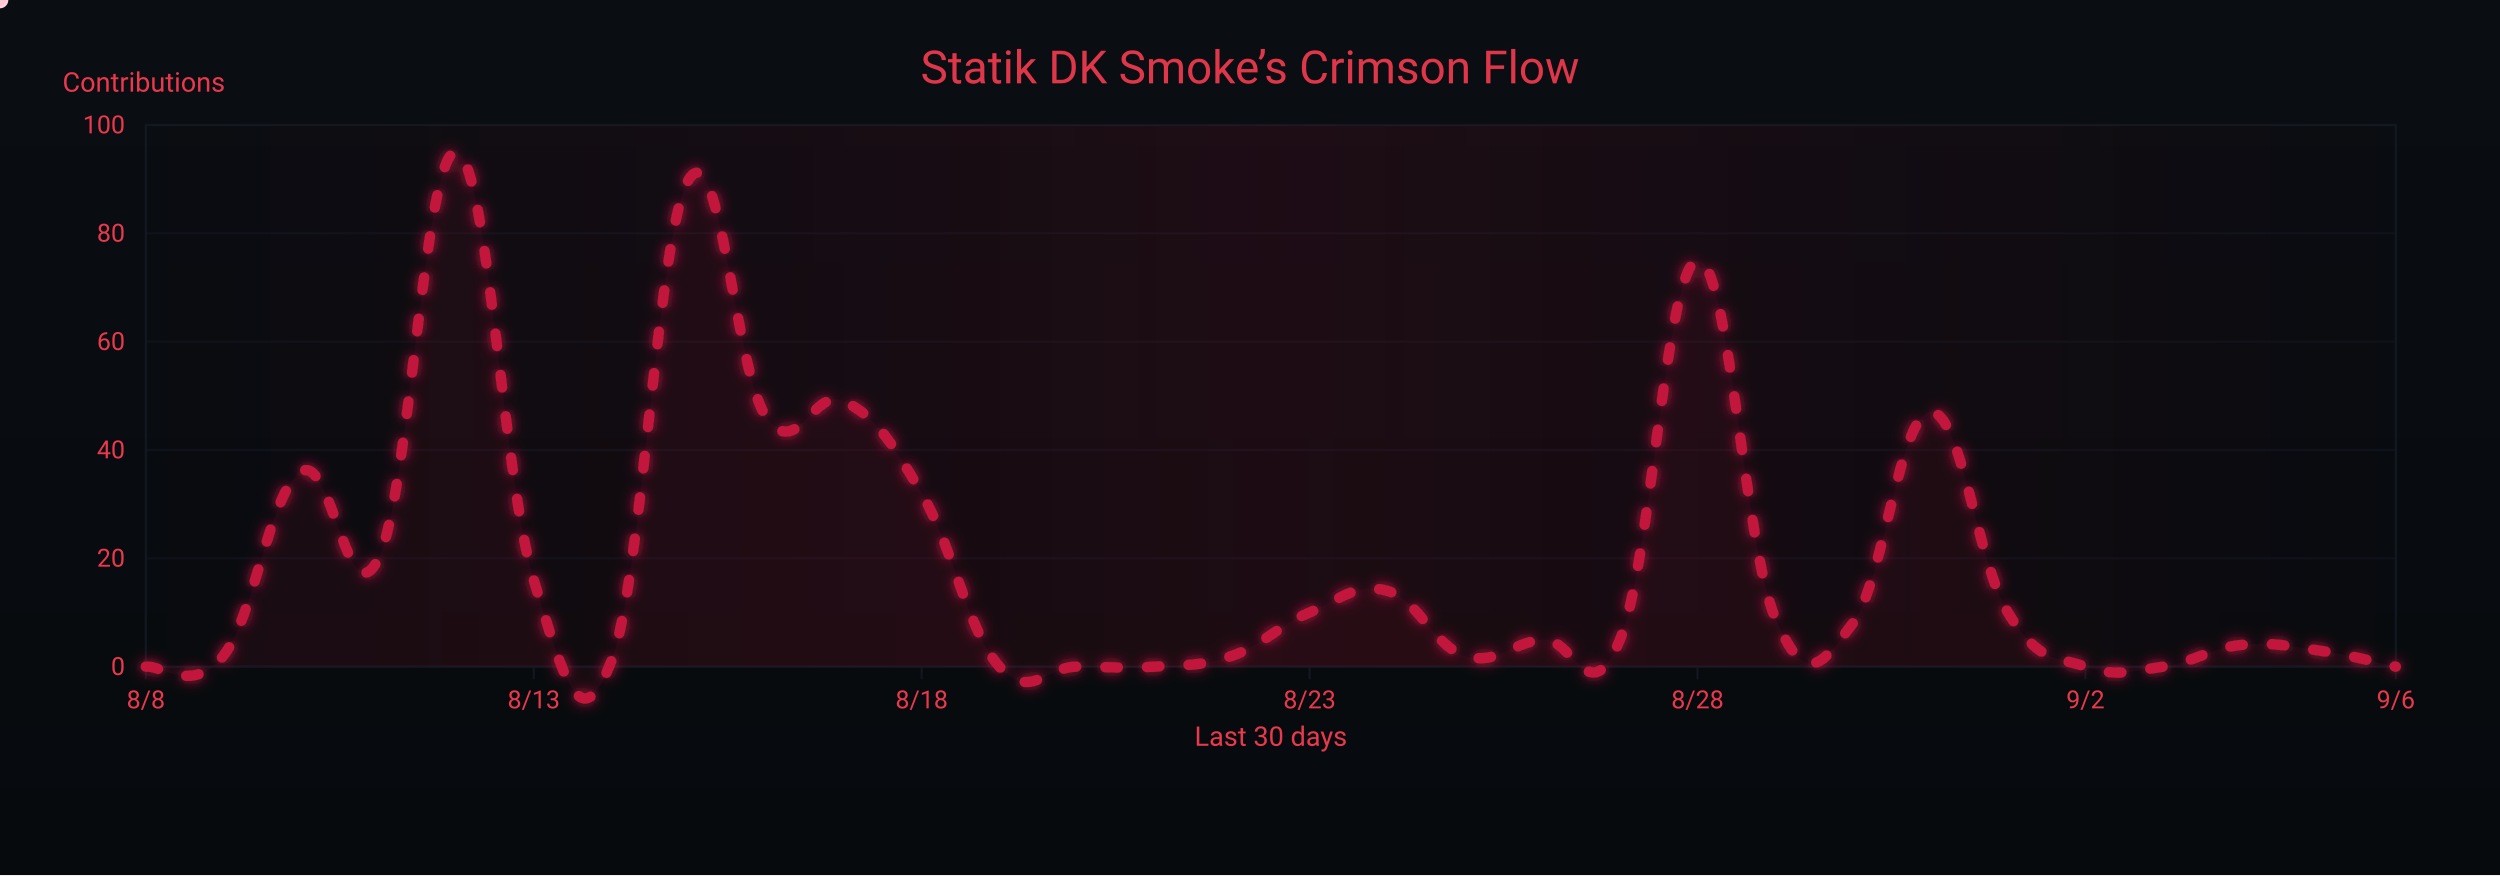
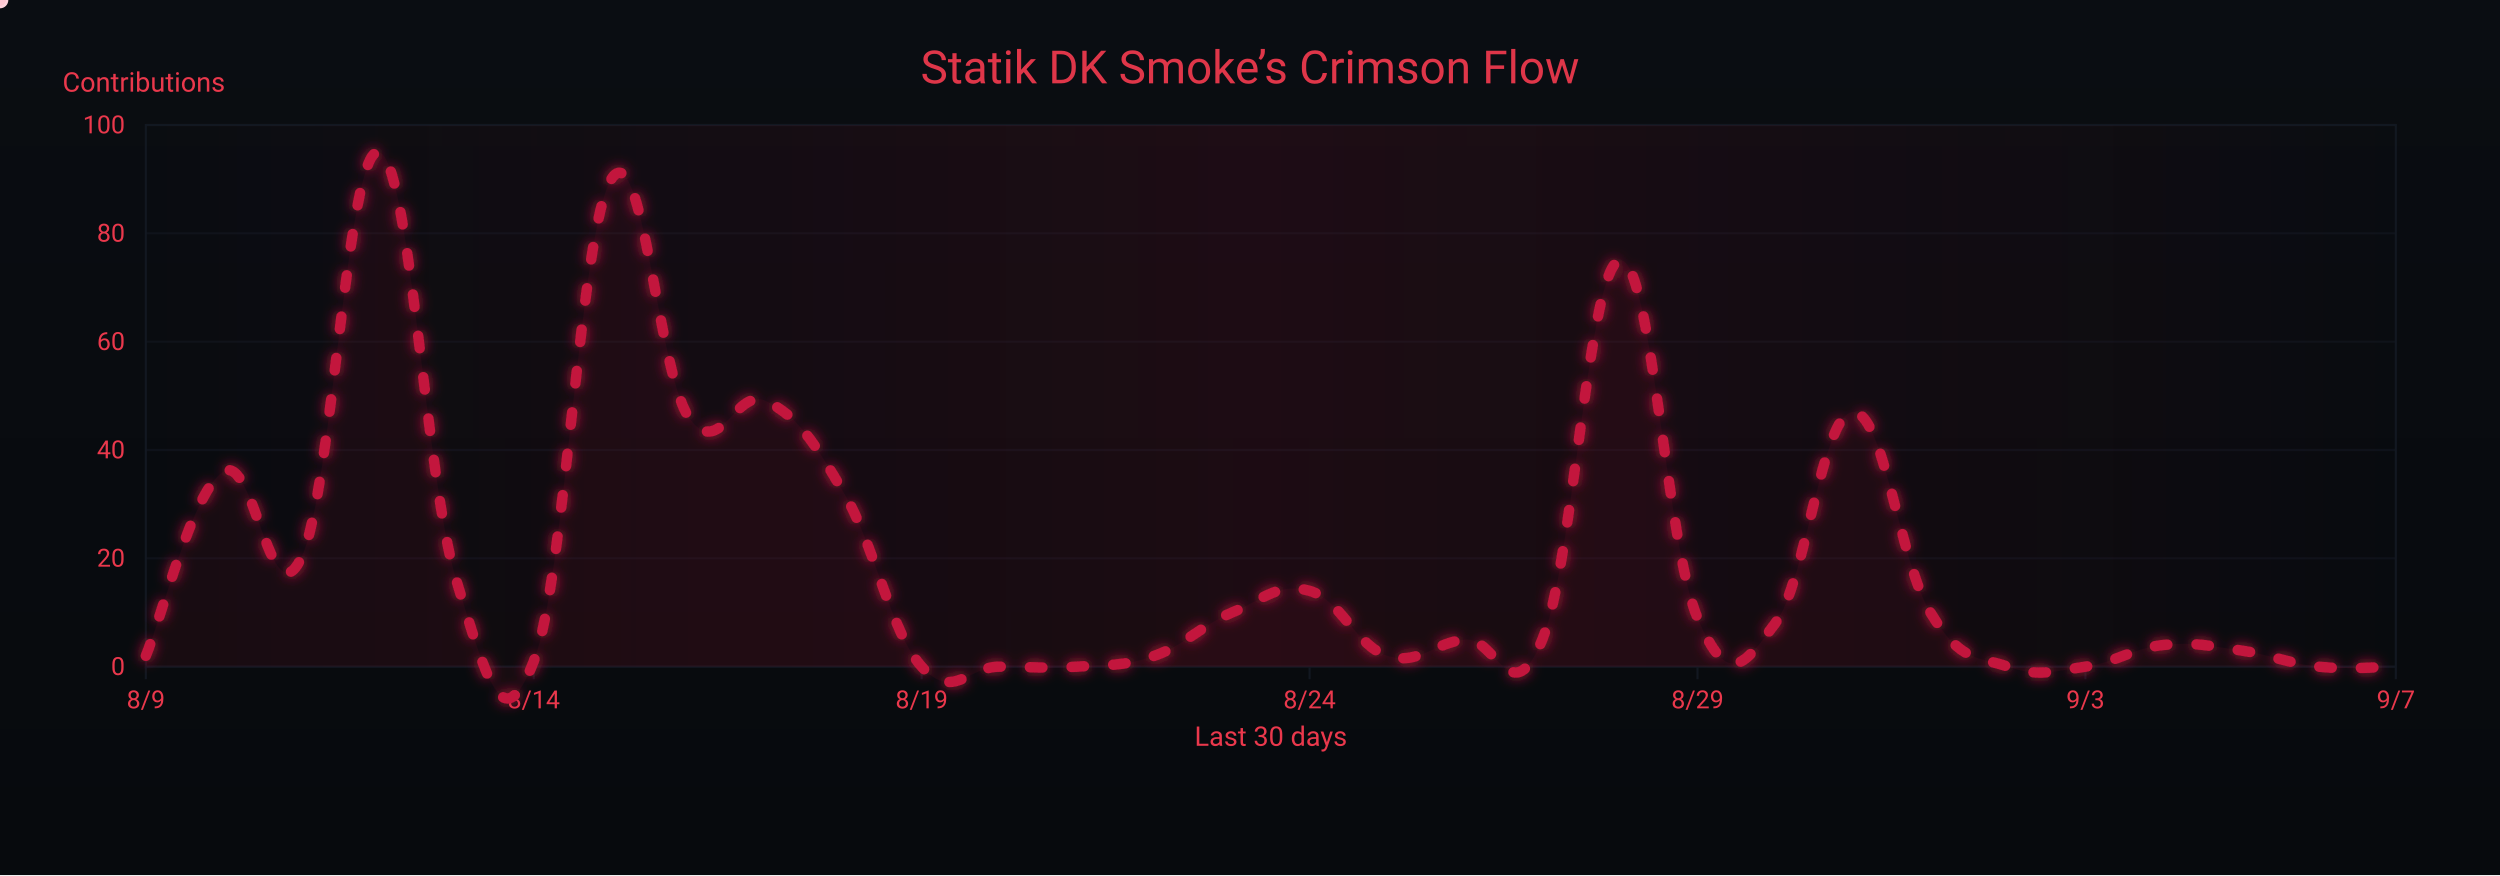
<svg xmlns="http://www.w3.org/2000/svg" width="1200" height="420" viewBox="0 0 1200 420" role="img" aria-label="Crimson Flow Graph">
  <defs>
    <linearGradient id="bgGrad" x1="0" y1="0" x2="0" y2="1">
      <stop offset="0%" stop-color="#0a0d12" />
      <stop offset="100%" stop-color="#070a0d" />
    </linearGradient>
    <filter id="glow">
      <feGaussianBlur stdDeviation="3" result="b1" />
      <feMerge>
        <feMergeNode in="b1" />
        <feMergeNode in="SourceGraphic" />
      </feMerge>
    </filter>
    <linearGradient id="sheen" x1="0" y1="0" x2="1" y2="0">
      <stop offset="0%" stop-color="#9b0e2a" stop-opacity="0" />
      <stop offset="50%" stop-color="#9b0e2a" stop-opacity=".14" />
      <stop offset="100%" stop-color="#9b0e2a" stop-opacity="0" />
      <animateTransform attributeName="gradientTransform" type="translate" from="-1 0" to="1 0" dur="9s" repeatCount="indefinite" />
    </linearGradient>
  </defs>
  <rect width="1200" height="420" fill="url(#bgGrad)" />
  <rect x="70" y="60" width="1080" height="260" fill="none" stroke="#121821" stroke-width="1" />
  <g font-family="ui-sans-serif,system-ui,-apple-system,Segoe UI,Roboto,Ubuntu,Arial" font-size="12">
    <path d="M70,320.0 H1150" stroke="#121821" stroke-width="1" opacity="0.6" />
    <text x="60" y="324.0" text-anchor="end" fill="#ea384c">0</text>
    <path d="M70,268.0 H1150" stroke="#121821" stroke-width="1" opacity="0.6" />
    <text x="60" y="272.0" text-anchor="end" fill="#ea384c">20</text>
    <path d="M70,216.0 H1150" stroke="#121821" stroke-width="1" opacity="0.6" />
    <text x="60" y="220.0" text-anchor="end" fill="#ea384c">40</text>
    <path d="M70,164.0 H1150" stroke="#121821" stroke-width="1" opacity="0.6" />
    <text x="60" y="168.0" text-anchor="end" fill="#ea384c">60</text>
    <path d="M70,112.0 H1150" stroke="#121821" stroke-width="1" opacity="0.6" />
    <text x="60" y="116.0" text-anchor="end" fill="#ea384c">80</text>
    <path d="M70,60.0 H1150" stroke="#121821" stroke-width="1" opacity="0.6" />
    <text x="60" y="64.0" text-anchor="end" fill="#ea384c">100</text>
    <text x="30" y="44" fill="#ea384c" font-size="13">Contributions</text>
  </g>
  <g font-family="ui-sans-serif,system-ui,-apple-system,Segoe UI,Roboto,Ubuntu,Arial" font-size="12">
    <path d="M70.0,320 V326" stroke="#121821" stroke-width="1" />
-     <text x="70.0" y="340" text-anchor="middle" fill="#ea384c">8/8</text>
+     <text x="70.0" y="340" text-anchor="middle" fill="#ea384c">8/9</text>
    <path d="M256.2,320 V326" stroke="#121821" stroke-width="1" />
-     <text x="256.2" y="340" text-anchor="middle" fill="#ea384c">8/13</text>
+     <text x="256.2" y="340" text-anchor="middle" fill="#ea384c">8/14</text>
    <path d="M442.4,320 V326" stroke="#121821" stroke-width="1" />
-     <text x="442.4" y="340" text-anchor="middle" fill="#ea384c">8/18</text>
+     <text x="442.4" y="340" text-anchor="middle" fill="#ea384c">8/19</text>
    <path d="M628.6,320 V326" stroke="#121821" stroke-width="1" />
-     <text x="628.6" y="340" text-anchor="middle" fill="#ea384c">8/23</text>
+     <text x="628.6" y="340" text-anchor="middle" fill="#ea384c">8/24</text>
    <path d="M814.8,320 V326" stroke="#121821" stroke-width="1" />
-     <text x="814.8" y="340" text-anchor="middle" fill="#ea384c">8/28</text>
+     <text x="814.8" y="340" text-anchor="middle" fill="#ea384c">8/29</text>
    <path d="M1001.0,320 V326" stroke="#121821" stroke-width="1" />
-     <text x="1001.0" y="340" text-anchor="middle" fill="#ea384c">9/2</text>
+     <text x="1001.0" y="340" text-anchor="middle" fill="#ea384c">9/3</text>
    <path d="M1150.0,320 V326" stroke="#121821" stroke-width="1" />
-     <text x="1150.0" y="340" text-anchor="middle" fill="#ea384c">9/6</text>
+     <text x="1150.0" y="340" text-anchor="middle" fill="#ea384c">9/7</text>
    <text x="610" y="358" text-anchor="middle" fill="#ea384c" font-size="13">Last 30 days</text>
  </g>
  <rect x="70" y="60" width="1080" height="260" fill="url(#sheen)" />
  <text x="600" y="40" text-anchor="middle" font-family="ui-sans-serif,system-ui,-apple-system,Segoe UI,Roboto,Ubuntu,Arial" font-size="22" fill="#ea384c" opacity=".95">Statik DK Smoke’s Crimson Flow</text>
-   <path d="M70.0,320.0 C77.4,319.0 92.3,333.5 107.2,314.8 C122.1,296.1 129.6,235.8 144.5,226.4 C159.4,217.0 166.8,298.7 181.7,268.0 C196.6,237.3 204.1,70.9 219.0,73.0 C233.9,75.1 241.3,229.5 256.2,278.4 C271.1,327.3 278.6,355.9 293.4,317.4 C308.3,278.9 315.8,109.4 330.7,86.0 C345.6,62.6 353.0,179.1 367.9,200.4 C382.8,221.7 390.3,185.3 405.2,192.6 C420.1,199.9 427.5,211.3 442.4,236.8 C457.3,262.3 464.8,303.4 479.7,320.0 C494.6,336.6 502.0,320.0 516.9,320.0 C531.8,320.0 539.2,321.0 554.1,320.0 C569.0,319.0 576.5,320.0 591.4,314.8 C606.3,309.6 613.7,300.2 628.6,294.0 C643.5,287.8 651.0,279.4 665.9,283.6 C680.8,287.8 688.2,310.1 703.1,314.8 C718.0,319.5 725.4,308.6 740.3,307.0 C755.2,305.4 762.7,343.4 777.6,307.0 C792.5,270.6 799.9,127.1 814.8,125.0 C829.7,122.9 837.2,261.8 852.1,296.6 C867.0,331.4 874.4,319.0 889.3,299.2 C904.2,279.4 911.7,198.8 926.6,197.8 C941.4,196.8 948.9,269.6 963.8,294.0 C978.7,318.4 986.1,314.8 1001.0,320.0 C1015.9,325.2 1023.4,322.1 1038.3,320.0 C1053.2,317.9 1060.6,311.2 1075.5,309.6 C1090.4,308.0 1097.9,310.1 1112.8,312.2 C1127.7,314.3 1142.6,318.4 1150.0,320.0 L 1150,320 L 70,320 Z" fill="#7a0f26" opacity=".13">
+   <path d="M70.0,314.8 C77.4,297.1 92.3,235.8 107.2,226.4 C122.1,217.0 129.6,298.7 144.5,268.0 C159.4,237.3 166.8,70.9 181.7,73.0 C196.6,75.1 204.1,229.5 219.0,278.4 C233.9,327.3 241.3,355.9 256.2,317.4 C271.1,278.9 278.6,109.4 293.4,86.0 C308.3,62.6 315.8,179.1 330.7,200.4 C345.6,221.7 353.0,185.3 367.9,192.6 C382.8,199.9 390.3,211.3 405.2,236.8 C420.1,262.3 427.5,303.4 442.4,320.0 C457.3,336.6 464.8,320.0 479.7,320.0 C494.6,320.0 502.0,321.0 516.9,320.0 C531.8,319.0 539.2,320.0 554.1,314.8 C569.0,309.6 576.5,300.2 591.4,294.0 C606.3,287.8 613.7,279.4 628.6,283.6 C643.5,287.8 651.0,310.1 665.9,314.8 C680.8,319.5 688.2,308.6 703.1,307.0 C718.0,305.4 725.4,343.4 740.3,307.0 C755.2,270.6 762.7,127.1 777.6,125.0 C792.5,122.9 799.9,261.8 814.8,296.6 C829.7,331.4 837.2,319.0 852.1,299.2 C867.0,279.4 874.4,198.8 889.3,197.8 C904.2,196.8 911.7,269.6 926.6,294.0 C941.4,318.4 948.9,314.8 963.8,320.0 C978.7,325.2 986.1,322.1 1001.0,320.0 C1015.9,317.9 1023.4,311.2 1038.3,309.6 C1053.2,308.0 1060.6,310.1 1075.5,312.2 C1090.4,314.3 1097.9,318.4 1112.8,320.0 C1127.7,321.6 1142.6,320.0 1150.0,320.0 L 1150,320 L 70,320 Z" fill="#7a0f26" opacity=".13">
    <animate attributeName="opacity" values=".10;.17;.10" dur="6s" repeatCount="indefinite" />
  </path>
-   <path id="curve" d="M70.0,320.0 C77.4,319.0 92.3,333.5 107.2,314.8 C122.1,296.1 129.6,235.8 144.5,226.4 C159.4,217.0 166.8,298.7 181.7,268.0 C196.6,237.3 204.1,70.9 219.0,73.0 C233.9,75.1 241.3,229.5 256.2,278.4 C271.1,327.3 278.6,355.9 293.4,317.4 C308.3,278.9 315.8,109.4 330.7,86.0 C345.6,62.6 353.0,179.1 367.9,200.4 C382.8,221.7 390.3,185.3 405.2,192.6 C420.1,199.9 427.5,211.3 442.4,236.8 C457.3,262.3 464.8,303.4 479.7,320.0 C494.6,336.6 502.0,320.0 516.9,320.0 C531.8,320.0 539.2,321.0 554.1,320.0 C569.0,319.0 576.5,320.0 591.4,314.8 C606.3,309.6 613.7,300.2 628.6,294.0 C643.5,287.8 651.0,279.4 665.9,283.6 C680.8,287.8 688.2,310.1 703.1,314.8 C718.0,319.5 725.4,308.6 740.3,307.0 C755.2,305.4 762.7,343.4 777.6,307.0 C792.5,270.6 799.9,127.1 814.8,125.0 C829.7,122.9 837.2,261.8 852.1,296.6 C867.0,331.4 874.4,319.0 889.3,299.2 C904.2,279.4 911.7,198.8 926.6,197.8 C941.4,196.8 948.9,269.6 963.8,294.0 C978.7,318.4 986.1,314.8 1001.0,320.0 C1015.9,325.2 1023.4,322.1 1038.3,320.0 C1053.2,317.9 1060.6,311.2 1075.5,309.6 C1090.4,308.0 1097.9,310.1 1112.8,312.2 C1127.7,314.3 1142.6,318.4 1150.0,320.0" fill="none" stroke="#c3193d" stroke-width="5" stroke-linecap="round" stroke-linejoin="round" stroke-dasharray="6 14" filter="url(#glow)">
+   <path id="curve" d="M70.0,314.8 C77.4,297.1 92.3,235.8 107.2,226.4 C122.1,217.0 129.6,298.7 144.5,268.0 C159.4,237.3 166.8,70.9 181.7,73.0 C196.6,75.1 204.1,229.5 219.0,278.4 C233.9,327.3 241.3,355.9 256.2,317.4 C271.1,278.9 278.6,109.4 293.4,86.0 C308.3,62.6 315.8,179.1 330.7,200.4 C345.6,221.7 353.0,185.3 367.9,192.6 C382.8,199.9 390.3,211.3 405.2,236.8 C420.1,262.3 427.5,303.4 442.4,320.0 C457.3,336.6 464.8,320.0 479.7,320.0 C494.6,320.0 502.0,321.0 516.9,320.0 C531.8,319.0 539.2,320.0 554.1,314.8 C569.0,309.6 576.5,300.2 591.4,294.0 C606.3,287.8 613.7,279.4 628.6,283.6 C643.5,287.8 651.0,310.1 665.9,314.8 C680.8,319.5 688.2,308.6 703.1,307.0 C718.0,305.4 725.4,343.4 740.3,307.0 C755.2,270.6 762.7,127.1 777.6,125.0 C792.5,122.9 799.9,261.8 814.8,296.6 C829.7,331.4 837.2,319.0 852.1,299.2 C867.0,279.4 874.4,198.8 889.3,197.8 C904.2,196.8 911.7,269.6 926.6,294.0 C941.4,318.4 948.9,314.8 963.8,320.0 C978.7,325.2 986.1,322.1 1001.0,320.0 C1015.9,317.9 1023.4,311.2 1038.3,309.6 C1053.2,308.0 1060.6,310.1 1075.5,312.2 C1090.4,314.3 1097.9,318.4 1112.8,320.0 C1127.7,321.6 1142.6,320.0 1150.0,320.0" fill="none" stroke="#c3193d" stroke-width="5" stroke-linecap="round" stroke-linejoin="round" stroke-dasharray="6 14" filter="url(#glow)">
    <animate attributeName="stroke-dashoffset" values="0;-220" dur="4.8s" repeatCount="indefinite" />
  </path>
  <g fill="#ffd1db">
    <circle r="4">
      <animateMotion dur="7s" rotate="auto" repeatCount="indefinite">
        <mpath href="#curve" />
      </animateMotion>
      <animate attributeName="opacity" values="1;.3;1" dur="2.2s" repeatCount="indefinite" />
    </circle>
    <circle r="3" fill="#ffffff">
      <animateMotion dur="8.2s" begin="1s" rotate="auto" repeatCount="indefinite">
        <mpath href="#curve" />
      </animateMotion>
      <animate attributeName="opacity" values=".7;.2;.7" dur="2.4s" repeatCount="indefinite" />
    </circle>
    <circle r="3" fill="#ffc7d3">
      <animateMotion dur="6s" begin="2s" rotate="auto" repeatCount="indefinite">
        <mpath href="#curve" />
      </animateMotion>
      <animate attributeName="opacity" values=".8;.3;.8" dur="2s" repeatCount="indefinite" />
    </circle>
  </g>
</svg>
